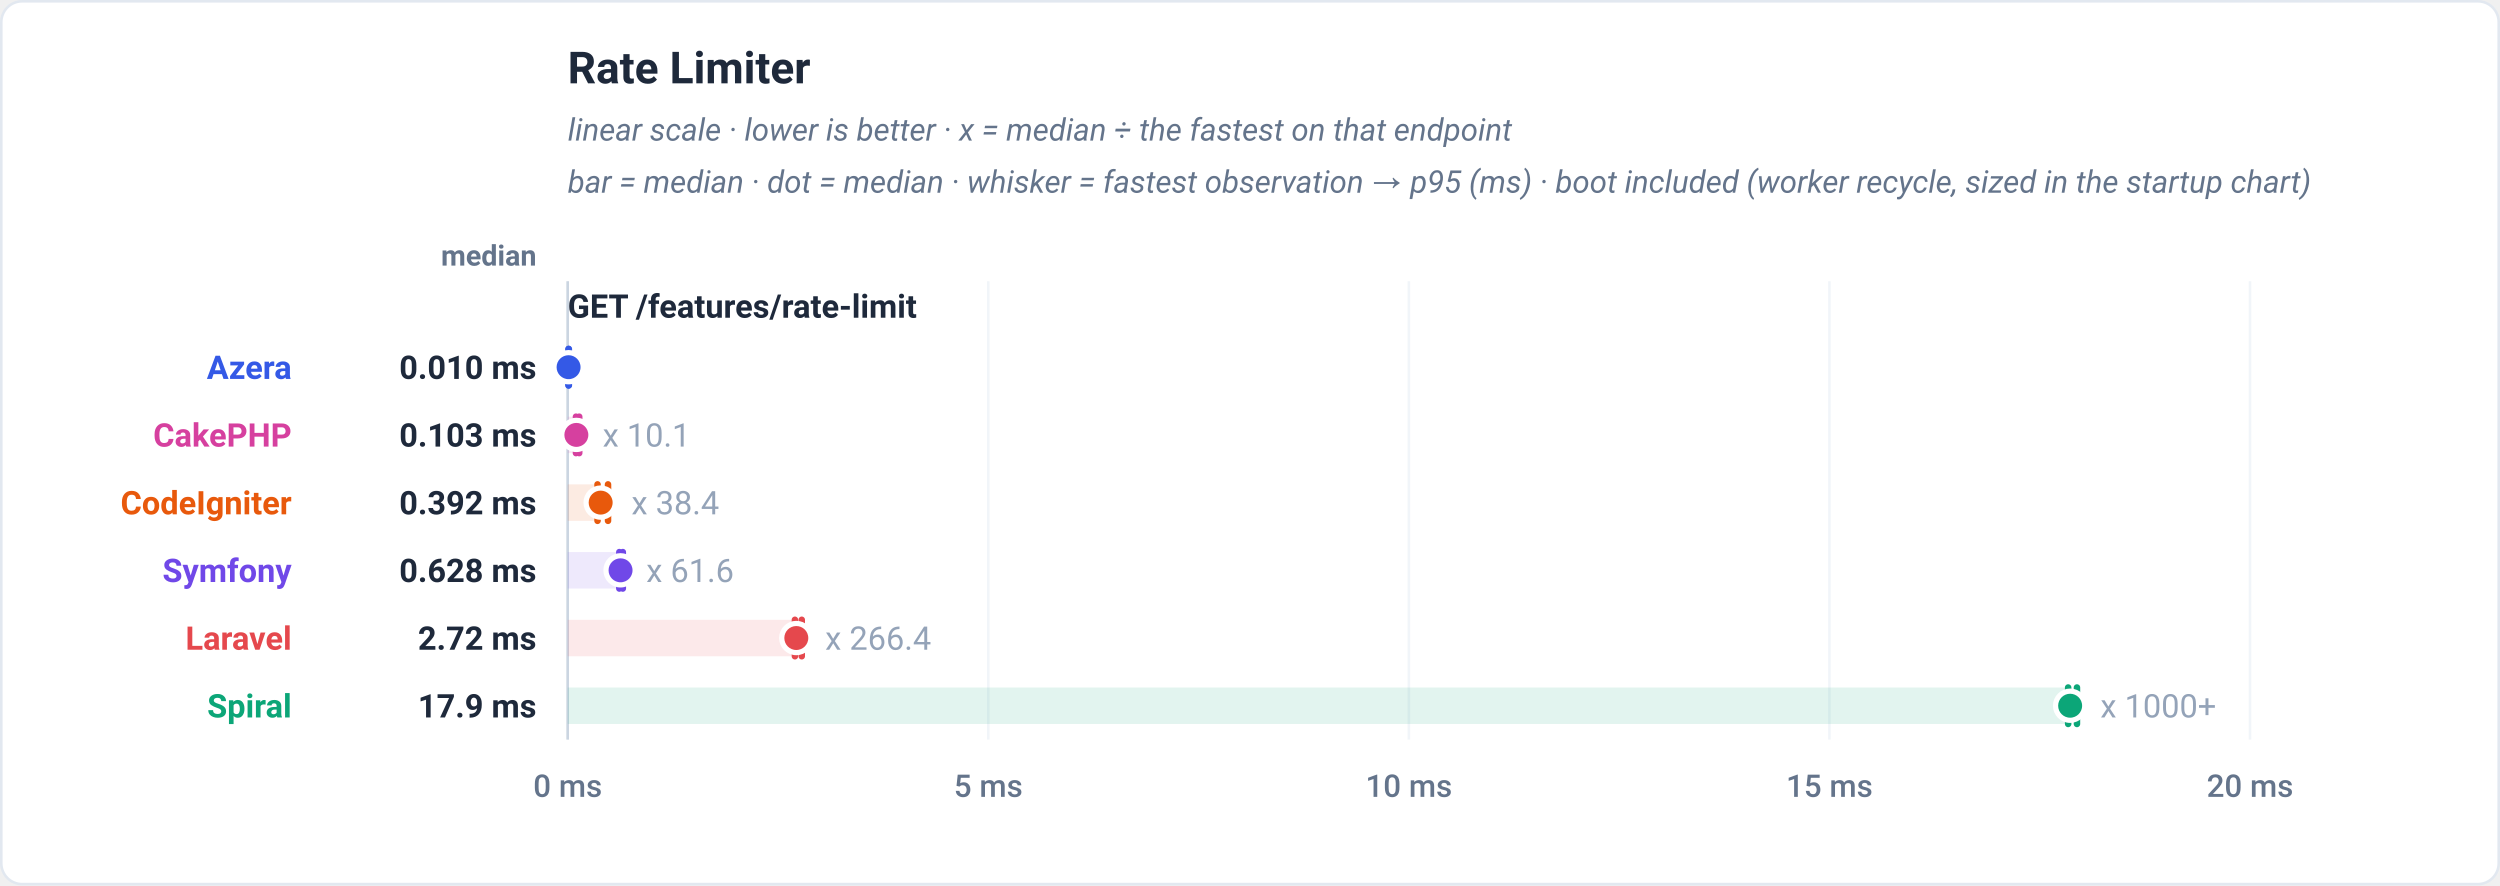
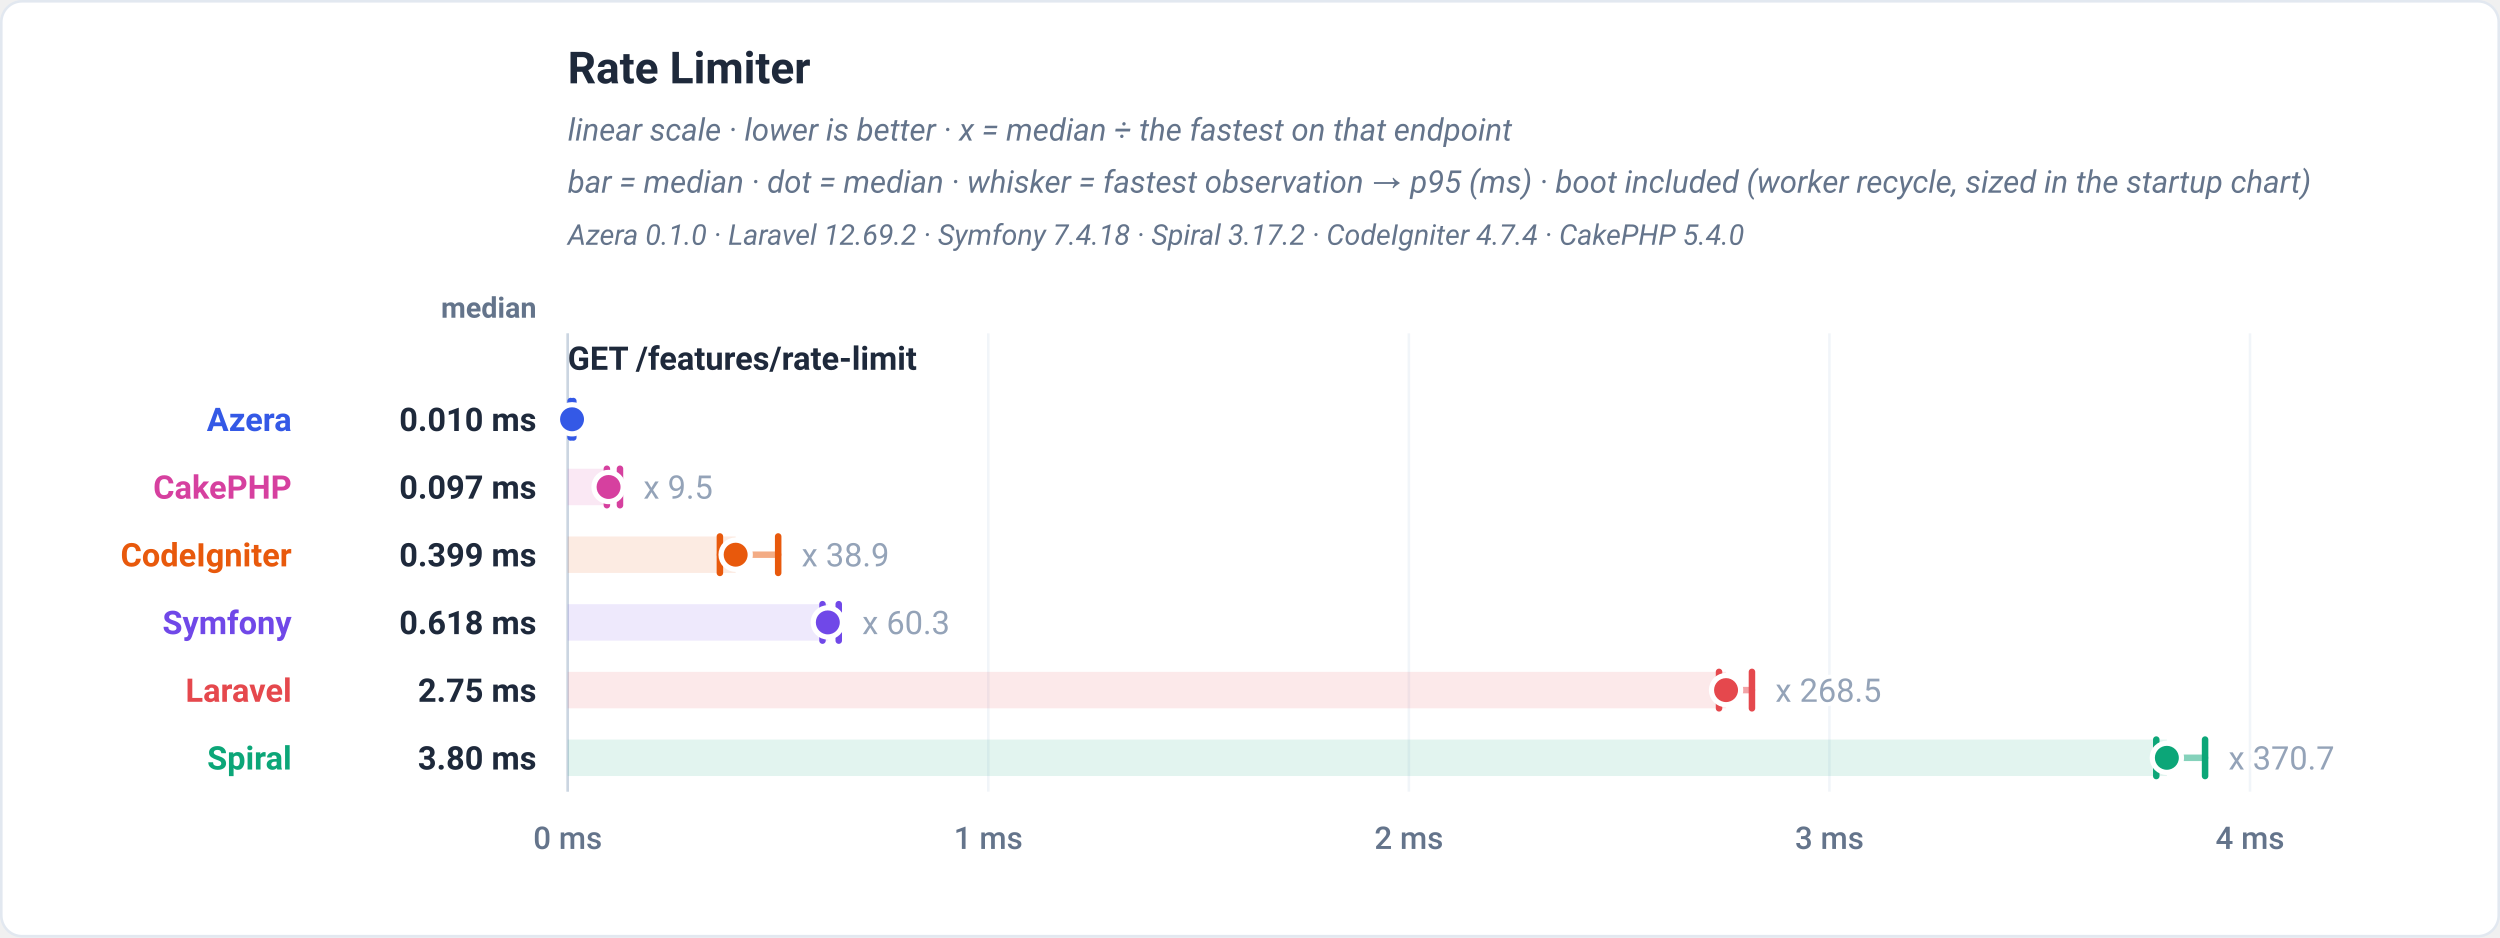
- <svg xmlns="http://www.w3.org/2000/svg" viewBox="0 0 960 340" width="960" height="340" role="img" font-family="-apple-system,BlinkMacSystemFont,'Segoe UI',Roboto,Helvetica,Arial,sans-serif">
-   <rect x="0.5" y="0.5" width="959" height="339" rx="8" fill="#ffffff" stroke="#e2e8f0" />
+ <svg xmlns="http://www.w3.org/2000/svg" viewBox="0 0 960 360" width="960" height="360" role="img" font-family="-apple-system,BlinkMacSystemFont,'Segoe UI',Roboto,Helvetica,Arial,sans-serif">
+   <rect x="0.5" y="0.5" width="959" height="359" rx="8" fill="#ffffff" stroke="#e2e8f0" />
  <text x="218" y="32" font-family="-apple-system,BlinkMacSystemFont,'Segoe UI',Roboto,Helvetica,Arial,sans-serif" font-size="17" font-weight="700" fill="#1e293b" text-anchor="start">Rate Limiter</text>
  <text x="218" y="54" font-family="-apple-system,BlinkMacSystemFont,'Segoe UI',Roboto,Helvetica,Arial,sans-serif" font-size="12" font-weight="400" fill="#64748b" text-anchor="start" font-style="italic">linear scale · lower is better · x = median ÷ the fastest on that endpoint</text>
  <text x="218" y="74" font-family="-apple-system,BlinkMacSystemFont,'Segoe UI',Roboto,Helvetica,Arial,sans-serif" font-size="12" font-weight="400" fill="#64748b" text-anchor="start" font-style="italic">bar = median · dot = median · whisker = fastest observation → p95 (ms) · boot included (worker recycle, sized in the startup chart)</text>
-   <text x="206" y="102" font-family="-apple-system,BlinkMacSystemFont,'Segoe UI',Roboto,Helvetica,Arial,sans-serif" font-size="11" font-weight="600" fill="#64748b" text-anchor="end">median</text>
-   <line x1="218" y1="108" x2="218" y2="284" stroke="#f1f5f9" stroke-width="1" />
-   <text x="218" y="306" font-family="-apple-system,BlinkMacSystemFont,'Segoe UI',Roboto,Helvetica,Arial,sans-serif" font-size="12" font-weight="500" fill="#64748b" text-anchor="middle">0 ms</text>
-   <line x1="379.5" y1="108" x2="379.5" y2="284" stroke="#f1f5f9" stroke-width="1" />
-   <text x="379.5" y="306" font-family="-apple-system,BlinkMacSystemFont,'Segoe UI',Roboto,Helvetica,Arial,sans-serif" font-size="12" font-weight="500" fill="#64748b" text-anchor="middle">5 ms</text>
-   <line x1="541" y1="108" x2="541" y2="284" stroke="#f1f5f9" stroke-width="1" />
-   <text x="541" y="306" font-family="-apple-system,BlinkMacSystemFont,'Segoe UI',Roboto,Helvetica,Arial,sans-serif" font-size="12" font-weight="500" fill="#64748b" text-anchor="middle">10 ms</text>
-   <line x1="702.5" y1="108" x2="702.5" y2="284" stroke="#f1f5f9" stroke-width="1" />
-   <text x="702.5" y="306" font-family="-apple-system,BlinkMacSystemFont,'Segoe UI',Roboto,Helvetica,Arial,sans-serif" font-size="12" font-weight="500" fill="#64748b" text-anchor="middle">15 ms</text>
-   <line x1="864" y1="108" x2="864" y2="284" stroke="#f1f5f9" stroke-width="1" />
-   <text x="864" y="306" font-family="-apple-system,BlinkMacSystemFont,'Segoe UI',Roboto,Helvetica,Arial,sans-serif" font-size="12" font-weight="500" fill="#64748b" text-anchor="middle">20 ms</text>
-   <line x1="218" y1="108" x2="218" y2="284" stroke="#cbd5e1" stroke-width="1" />
-   <text x="218" y="122" font-family="-apple-system,BlinkMacSystemFont,'Segoe UI',Roboto,Helvetica,Arial,sans-serif" font-size="12.5" font-weight="700" fill="#1e293b" text-anchor="start">GET /features/rate-limit</text>
-   <rect x="218" y="134" width="0.33" height="14" fill="#3459e6" fill-opacity="0.12" />
-   <line x1="218.27" y1="141" x2="218.44" y2="141" stroke="#3459e6" stroke-width="2.5" stroke-linecap="round" opacity="0.5" />
-   <line x1="218.27" y1="134" x2="218.27" y2="148" stroke="#3459e6" stroke-width="2.5" stroke-linecap="round" />
-   <line x1="218.44" y1="134" x2="218.44" y2="148" stroke="#3459e6" stroke-width="2.5" stroke-linecap="round" />
-   <circle cx="218.33" cy="141" r="5.6" fill="#3459e6" stroke="#ffffff" stroke-width="2" />
-   <text x="112" y="145.5" font-family="-apple-system,BlinkMacSystemFont,'Segoe UI',Roboto,Helvetica,Arial,sans-serif" font-size="12.5" font-weight="700" fill="#3459e6" text-anchor="end">Azera</text>
-   <text x="206" y="145.5" font-family="-apple-system,BlinkMacSystemFont,'Segoe UI',Roboto,Helvetica,Arial,sans-serif" font-size="12.5" font-weight="700" fill="#1e293b" text-anchor="end">0.010 ms</text>
-   <rect x="218" y="160" width="3.32" height="14" fill="#d6409f" fill-opacity="0.12" />
-   <line x1="221.17" y1="167" x2="222.42" y2="167" stroke="#d6409f" stroke-width="2.5" stroke-linecap="round" opacity="0.5" />
-   <line x1="221.17" y1="160" x2="221.17" y2="174" stroke="#d6409f" stroke-width="2.5" stroke-linecap="round" />
-   <line x1="222.42" y1="160" x2="222.42" y2="174" stroke="#d6409f" stroke-width="2.5" stroke-linecap="round" />
-   <circle cx="221.32" cy="167" r="5.6" fill="#d6409f" stroke="#ffffff" stroke-width="2" />
-   <text x="231.42" y="171.5" font-family="-apple-system,BlinkMacSystemFont,'Segoe UI',Roboto,Helvetica,Arial,sans-serif" font-size="12.5" font-weight="400" fill="#94a3b8" text-anchor="start" stroke="#ffffff" stroke-width="3" paint-order="stroke" stroke-linejoin="round">x 10.1</text>
-   <text x="112" y="171.5" font-family="-apple-system,BlinkMacSystemFont,'Segoe UI',Roboto,Helvetica,Arial,sans-serif" font-size="12.5" font-weight="700" fill="#d6409f" text-anchor="end">CakePHP</text>
-   <text x="206" y="171.5" font-family="-apple-system,BlinkMacSystemFont,'Segoe UI',Roboto,Helvetica,Arial,sans-serif" font-size="12.5" font-weight="700" fill="#1e293b" text-anchor="end">0.103 ms</text>
-   <rect x="218" y="186" width="12.65" height="14" fill="#e8590c" fill-opacity="0.12" />
-   <line x1="229.45" y1="193" x2="233.48" y2="193" stroke="#e8590c" stroke-width="2.5" stroke-linecap="round" opacity="0.5" />
-   <line x1="229.45" y1="186" x2="229.45" y2="200" stroke="#e8590c" stroke-width="2.5" stroke-linecap="round" />
-   <line x1="233.48" y1="186" x2="233.48" y2="200" stroke="#e8590c" stroke-width="2.5" stroke-linecap="round" />
-   <circle cx="230.65" cy="193" r="5.6" fill="#e8590c" stroke="#ffffff" stroke-width="2" />
-   <text x="242.48" y="197.5" font-family="-apple-system,BlinkMacSystemFont,'Segoe UI',Roboto,Helvetica,Arial,sans-serif" font-size="12.5" font-weight="400" fill="#94a3b8" text-anchor="start" stroke="#ffffff" stroke-width="3" paint-order="stroke" stroke-linejoin="round">x 38.4</text>
-   <text x="112" y="197.5" font-family="-apple-system,BlinkMacSystemFont,'Segoe UI',Roboto,Helvetica,Arial,sans-serif" font-size="12.5" font-weight="700" fill="#e8590c" text-anchor="end">CodeIgniter</text>
-   <text x="206" y="197.5" font-family="-apple-system,BlinkMacSystemFont,'Segoe UI',Roboto,Helvetica,Arial,sans-serif" font-size="12.5" font-weight="700" fill="#1e293b" text-anchor="end">0.392 ms</text>
-   <rect x="218" y="212" width="20.29" height="14" fill="#7048e8" fill-opacity="0.12" />
-   <line x1="237.82" y1="219" x2="239.16" y2="219" stroke="#7048e8" stroke-width="2.5" stroke-linecap="round" opacity="0.5" />
-   <line x1="237.82" y1="212" x2="237.82" y2="226" stroke="#7048e8" stroke-width="2.5" stroke-linecap="round" />
-   <line x1="239.16" y1="212" x2="239.16" y2="226" stroke="#7048e8" stroke-width="2.5" stroke-linecap="round" />
-   <circle cx="238.29" cy="219" r="5.6" fill="#7048e8" stroke="#ffffff" stroke-width="2" />
-   <text x="248.16" y="223.5" font-family="-apple-system,BlinkMacSystemFont,'Segoe UI',Roboto,Helvetica,Arial,sans-serif" font-size="12.5" font-weight="400" fill="#94a3b8" text-anchor="start" stroke="#ffffff" stroke-width="3" paint-order="stroke" stroke-linejoin="round">x 61.6</text>
-   <text x="112" y="223.5" font-family="-apple-system,BlinkMacSystemFont,'Segoe UI',Roboto,Helvetica,Arial,sans-serif" font-size="12.5" font-weight="700" fill="#7048e8" text-anchor="end">Symfony</text>
-   <text x="206" y="223.5" font-family="-apple-system,BlinkMacSystemFont,'Segoe UI',Roboto,Helvetica,Arial,sans-serif" font-size="12.5" font-weight="700" fill="#1e293b" text-anchor="end">0.628 ms</text>
-   <rect x="218" y="238" width="87.78" height="14" fill="#e5484d" fill-opacity="0.12" />
-   <line x1="305.25" y1="245" x2="307.87" y2="245" stroke="#e5484d" stroke-width="2.5" stroke-linecap="round" opacity="0.5" />
-   <line x1="305.25" y1="238" x2="305.25" y2="252" stroke="#e5484d" stroke-width="2.5" stroke-linecap="round" />
-   <line x1="307.87" y1="238" x2="307.87" y2="252" stroke="#e5484d" stroke-width="2.5" stroke-linecap="round" />
-   <circle cx="305.78" cy="245" r="5.6" fill="#e5484d" stroke="#ffffff" stroke-width="2" />
-   <text x="316.87" y="249.5" font-family="-apple-system,BlinkMacSystemFont,'Segoe UI',Roboto,Helvetica,Arial,sans-serif" font-size="12.5" font-weight="400" fill="#94a3b8" text-anchor="start" stroke="#ffffff" stroke-width="3" paint-order="stroke" stroke-linejoin="round">x 266.4</text>
-   <text x="112" y="249.5" font-family="-apple-system,BlinkMacSystemFont,'Segoe UI',Roboto,Helvetica,Arial,sans-serif" font-size="12.5" font-weight="700" fill="#e5484d" text-anchor="end">Laravel</text>
-   <text x="206" y="249.5" font-family="-apple-system,BlinkMacSystemFont,'Segoe UI',Roboto,Helvetica,Arial,sans-serif" font-size="12.5" font-weight="700" fill="#1e293b" text-anchor="end">2.72 ms</text>
-   <rect x="218" y="264" width="576.93" height="14" fill="#0ca678" fill-opacity="0.12" />
-   <line x1="794.17" y1="271" x2="797.55" y2="271" stroke="#0ca678" stroke-width="2.5" stroke-linecap="round" opacity="0.5" />
-   <line x1="794.17" y1="264" x2="794.17" y2="278" stroke="#0ca678" stroke-width="2.5" stroke-linecap="round" />
-   <line x1="797.55" y1="264" x2="797.55" y2="278" stroke="#0ca678" stroke-width="2.5" stroke-linecap="round" />
-   <circle cx="794.93" cy="271" r="5.6" fill="#0ca678" stroke="#ffffff" stroke-width="2" />
-   <text x="806.55" y="275.5" font-family="-apple-system,BlinkMacSystemFont,'Segoe UI',Roboto,Helvetica,Arial,sans-serif" font-size="12.5" font-weight="400" fill="#94a3b8" text-anchor="start" stroke="#ffffff" stroke-width="3" paint-order="stroke" stroke-linejoin="round">x 1000+</text>
-   <text x="112" y="275.5" font-family="-apple-system,BlinkMacSystemFont,'Segoe UI',Roboto,Helvetica,Arial,sans-serif" font-size="12.5" font-weight="700" fill="#0ca678" text-anchor="end">Spiral</text>
-   <text x="206" y="275.5" font-family="-apple-system,BlinkMacSystemFont,'Segoe UI',Roboto,Helvetica,Arial,sans-serif" font-size="12.5" font-weight="700" fill="#1e293b" text-anchor="end">17.9 ms</text>
+   <text x="218" y="94" font-family="-apple-system,BlinkMacSystemFont,'Segoe UI',Roboto,Helvetica,Arial,sans-serif" font-size="11" font-weight="400" fill="#64748b" text-anchor="start" font-style="italic">Azera 0.1.0 · Laravel 12.69.2 · Symfony 7.4.18 · Spiral 3.17.2 · CodeIgniter 4.7.4 · CakePHP 5.4.0</text>
+   <text x="206" y="122" font-family="-apple-system,BlinkMacSystemFont,'Segoe UI',Roboto,Helvetica,Arial,sans-serif" font-size="11" font-weight="600" fill="#64748b" text-anchor="end">median</text>
+   <line x1="218" y1="128" x2="218" y2="304" stroke="#f1f5f9" stroke-width="1" />
+   <text x="218" y="326" font-family="-apple-system,BlinkMacSystemFont,'Segoe UI',Roboto,Helvetica,Arial,sans-serif" font-size="12" font-weight="500" fill="#64748b" text-anchor="middle">0 ms</text>
+   <line x1="379.5" y1="128" x2="379.5" y2="304" stroke="#f1f5f9" stroke-width="1" />
+   <text x="379.5" y="326" font-family="-apple-system,BlinkMacSystemFont,'Segoe UI',Roboto,Helvetica,Arial,sans-serif" font-size="12" font-weight="500" fill="#64748b" text-anchor="middle">1 ms</text>
+   <line x1="541" y1="128" x2="541" y2="304" stroke="#f1f5f9" stroke-width="1" />
+   <text x="541" y="326" font-family="-apple-system,BlinkMacSystemFont,'Segoe UI',Roboto,Helvetica,Arial,sans-serif" font-size="12" font-weight="500" fill="#64748b" text-anchor="middle">2 ms</text>
+   <line x1="702.5" y1="128" x2="702.5" y2="304" stroke="#f1f5f9" stroke-width="1" />
+   <text x="702.5" y="326" font-family="-apple-system,BlinkMacSystemFont,'Segoe UI',Roboto,Helvetica,Arial,sans-serif" font-size="12" font-weight="500" fill="#64748b" text-anchor="middle">3 ms</text>
+   <line x1="864" y1="128" x2="864" y2="304" stroke="#f1f5f9" stroke-width="1" />
+   <text x="864" y="326" font-family="-apple-system,BlinkMacSystemFont,'Segoe UI',Roboto,Helvetica,Arial,sans-serif" font-size="12" font-weight="500" fill="#64748b" text-anchor="middle">4 ms</text>
+   <line x1="218" y1="128" x2="218" y2="304" stroke="#cbd5e1" stroke-width="1" />
+   <text x="218" y="142" font-family="-apple-system,BlinkMacSystemFont,'Segoe UI',Roboto,Helvetica,Arial,sans-serif" font-size="12.5" font-weight="700" fill="#1e293b" text-anchor="start">GET /features/rate-limit</text>
+   <rect x="218" y="154" width="1.66" height="14" fill="#3459e6" fill-opacity="0.12" />
+   <line x1="219.1" y1="161" x2="220.15" y2="161" stroke="#3459e6" stroke-width="2.5" stroke-linecap="round" opacity="0.5" />
+   <line x1="219.1" y1="154" x2="219.1" y2="168" stroke="#3459e6" stroke-width="2.5" stroke-linecap="round" />
+   <line x1="220.15" y1="154" x2="220.15" y2="168" stroke="#3459e6" stroke-width="2.5" stroke-linecap="round" />
+   <circle cx="219.66" cy="161" r="5.6" fill="#3459e6" stroke="#ffffff" stroke-width="2" />
+   <text x="112" y="165.5" font-family="-apple-system,BlinkMacSystemFont,'Segoe UI',Roboto,Helvetica,Arial,sans-serif" font-size="12.5" font-weight="700" fill="#3459e6" text-anchor="end">Azera</text>
+   <text x="206" y="165.5" font-family="-apple-system,BlinkMacSystemFont,'Segoe UI',Roboto,Helvetica,Arial,sans-serif" font-size="12.5" font-weight="700" fill="#1e293b" text-anchor="end">0.010 ms</text>
+   <rect x="218" y="180" width="15.69" height="14" fill="#d6409f" fill-opacity="0.12" />
+   <line x1="233.04" y1="187" x2="238.07" y2="187" stroke="#d6409f" stroke-width="2.5" stroke-linecap="round" opacity="0.5" />
+   <line x1="233.04" y1="180" x2="233.04" y2="194" stroke="#d6409f" stroke-width="2.5" stroke-linecap="round" />
+   <line x1="238.07" y1="180" x2="238.07" y2="194" stroke="#d6409f" stroke-width="2.5" stroke-linecap="round" />
+   <circle cx="233.69" cy="187" r="5.6" fill="#d6409f" stroke="#ffffff" stroke-width="2" />
+   <text x="247.07" y="191.5" font-family="-apple-system,BlinkMacSystemFont,'Segoe UI',Roboto,Helvetica,Arial,sans-serif" font-size="12.5" font-weight="400" fill="#94a3b8" text-anchor="start" stroke="#ffffff" stroke-width="3" paint-order="stroke" stroke-linejoin="round">x 9.5</text>
+   <text x="112" y="191.5" font-family="-apple-system,BlinkMacSystemFont,'Segoe UI',Roboto,Helvetica,Arial,sans-serif" font-size="12.5" font-weight="700" fill="#d6409f" text-anchor="end">CakePHP</text>
+   <text x="206" y="191.5" font-family="-apple-system,BlinkMacSystemFont,'Segoe UI',Roboto,Helvetica,Arial,sans-serif" font-size="12.5" font-weight="700" fill="#1e293b" text-anchor="end">0.097 ms</text>
+   <rect x="218" y="206" width="64.49" height="14" fill="#e8590c" fill-opacity="0.12" />
+   <line x1="276.44" y1="213" x2="298.82" y2="213" stroke="#e8590c" stroke-width="2.5" stroke-linecap="round" opacity="0.5" />
+   <line x1="276.44" y1="206" x2="276.44" y2="220" stroke="#e8590c" stroke-width="2.5" stroke-linecap="round" />
+   <line x1="298.82" y1="206" x2="298.82" y2="220" stroke="#e8590c" stroke-width="2.5" stroke-linecap="round" />
+   <circle cx="282.49" cy="213" r="5.6" fill="#e8590c" stroke="#ffffff" stroke-width="2" />
+   <text x="307.82" y="217.5" font-family="-apple-system,BlinkMacSystemFont,'Segoe UI',Roboto,Helvetica,Arial,sans-serif" font-size="12.5" font-weight="400" fill="#94a3b8" text-anchor="start" stroke="#ffffff" stroke-width="3" paint-order="stroke" stroke-linejoin="round">x 38.9</text>
+   <text x="112" y="217.5" font-family="-apple-system,BlinkMacSystemFont,'Segoe UI',Roboto,Helvetica,Arial,sans-serif" font-size="12.5" font-weight="700" fill="#e8590c" text-anchor="end">CodeIgniter</text>
+   <text x="206" y="217.5" font-family="-apple-system,BlinkMacSystemFont,'Segoe UI',Roboto,Helvetica,Arial,sans-serif" font-size="12.5" font-weight="700" fill="#1e293b" text-anchor="end">0.399 ms</text>
+   <rect x="218" y="232" width="99.88" height="14" fill="#7048e8" fill-opacity="0.12" />
+   <line x1="315.84" y1="239" x2="322.08" y2="239" stroke="#7048e8" stroke-width="2.5" stroke-linecap="round" opacity="0.5" />
+   <line x1="315.84" y1="232" x2="315.84" y2="246" stroke="#7048e8" stroke-width="2.5" stroke-linecap="round" />
+   <line x1="322.08" y1="232" x2="322.08" y2="246" stroke="#7048e8" stroke-width="2.5" stroke-linecap="round" />
+   <circle cx="317.88" cy="239" r="5.6" fill="#7048e8" stroke="#ffffff" stroke-width="2" />
+   <text x="331.08" y="243.5" font-family="-apple-system,BlinkMacSystemFont,'Segoe UI',Roboto,Helvetica,Arial,sans-serif" font-size="12.5" font-weight="400" fill="#94a3b8" text-anchor="start" stroke="#ffffff" stroke-width="3" paint-order="stroke" stroke-linejoin="round">x 60.3</text>
+   <text x="112" y="243.5" font-family="-apple-system,BlinkMacSystemFont,'Segoe UI',Roboto,Helvetica,Arial,sans-serif" font-size="12.5" font-weight="700" fill="#7048e8" text-anchor="end">Symfony</text>
+   <text x="206" y="243.5" font-family="-apple-system,BlinkMacSystemFont,'Segoe UI',Roboto,Helvetica,Arial,sans-serif" font-size="12.5" font-weight="700" fill="#1e293b" text-anchor="end">0.618 ms</text>
+   <rect x="218" y="258" width="444.8" height="14" fill="#e5484d" fill-opacity="0.12" />
+   <line x1="660.11" y1="265" x2="672.75" y2="265" stroke="#e5484d" stroke-width="2.5" stroke-linecap="round" opacity="0.5" />
+   <line x1="660.11" y1="258" x2="660.11" y2="272" stroke="#e5484d" stroke-width="2.5" stroke-linecap="round" />
+   <line x1="672.75" y1="258" x2="672.75" y2="272" stroke="#e5484d" stroke-width="2.5" stroke-linecap="round" />
+   <circle cx="662.8" cy="265" r="5.6" fill="#e5484d" stroke="#ffffff" stroke-width="2" />
+   <text x="681.75" y="269.5" font-family="-apple-system,BlinkMacSystemFont,'Segoe UI',Roboto,Helvetica,Arial,sans-serif" font-size="12.5" font-weight="400" fill="#94a3b8" text-anchor="start" stroke="#ffffff" stroke-width="3" paint-order="stroke" stroke-linejoin="round">x 268.5</text>
+   <text x="112" y="269.5" font-family="-apple-system,BlinkMacSystemFont,'Segoe UI',Roboto,Helvetica,Arial,sans-serif" font-size="12.5" font-weight="700" fill="#e5484d" text-anchor="end">Laravel</text>
+   <text x="206" y="269.5" font-family="-apple-system,BlinkMacSystemFont,'Segoe UI',Roboto,Helvetica,Arial,sans-serif" font-size="12.5" font-weight="700" fill="#1e293b" text-anchor="end">2.75 ms</text>
+   <rect x="218" y="284" width="614.07" height="14" fill="#0ca678" fill-opacity="0.12" />
+   <line x1="828.01" y1="291" x2="846.75" y2="291" stroke="#0ca678" stroke-width="2.5" stroke-linecap="round" opacity="0.5" />
+   <line x1="828.01" y1="284" x2="828.01" y2="298" stroke="#0ca678" stroke-width="2.5" stroke-linecap="round" />
+   <line x1="846.75" y1="284" x2="846.75" y2="298" stroke="#0ca678" stroke-width="2.5" stroke-linecap="round" />
+   <circle cx="832.07" cy="291" r="5.6" fill="#0ca678" stroke="#ffffff" stroke-width="2" />
+   <text x="855.75" y="295.5" font-family="-apple-system,BlinkMacSystemFont,'Segoe UI',Roboto,Helvetica,Arial,sans-serif" font-size="12.5" font-weight="400" fill="#94a3b8" text-anchor="start" stroke="#ffffff" stroke-width="3" paint-order="stroke" stroke-linejoin="round">x 370.7</text>
+   <text x="112" y="295.5" font-family="-apple-system,BlinkMacSystemFont,'Segoe UI',Roboto,Helvetica,Arial,sans-serif" font-size="12.5" font-weight="700" fill="#0ca678" text-anchor="end">Spiral</text>
+   <text x="206" y="295.5" font-family="-apple-system,BlinkMacSystemFont,'Segoe UI',Roboto,Helvetica,Arial,sans-serif" font-size="12.5" font-weight="700" fill="#1e293b" text-anchor="end">3.80 ms</text>
</svg>
